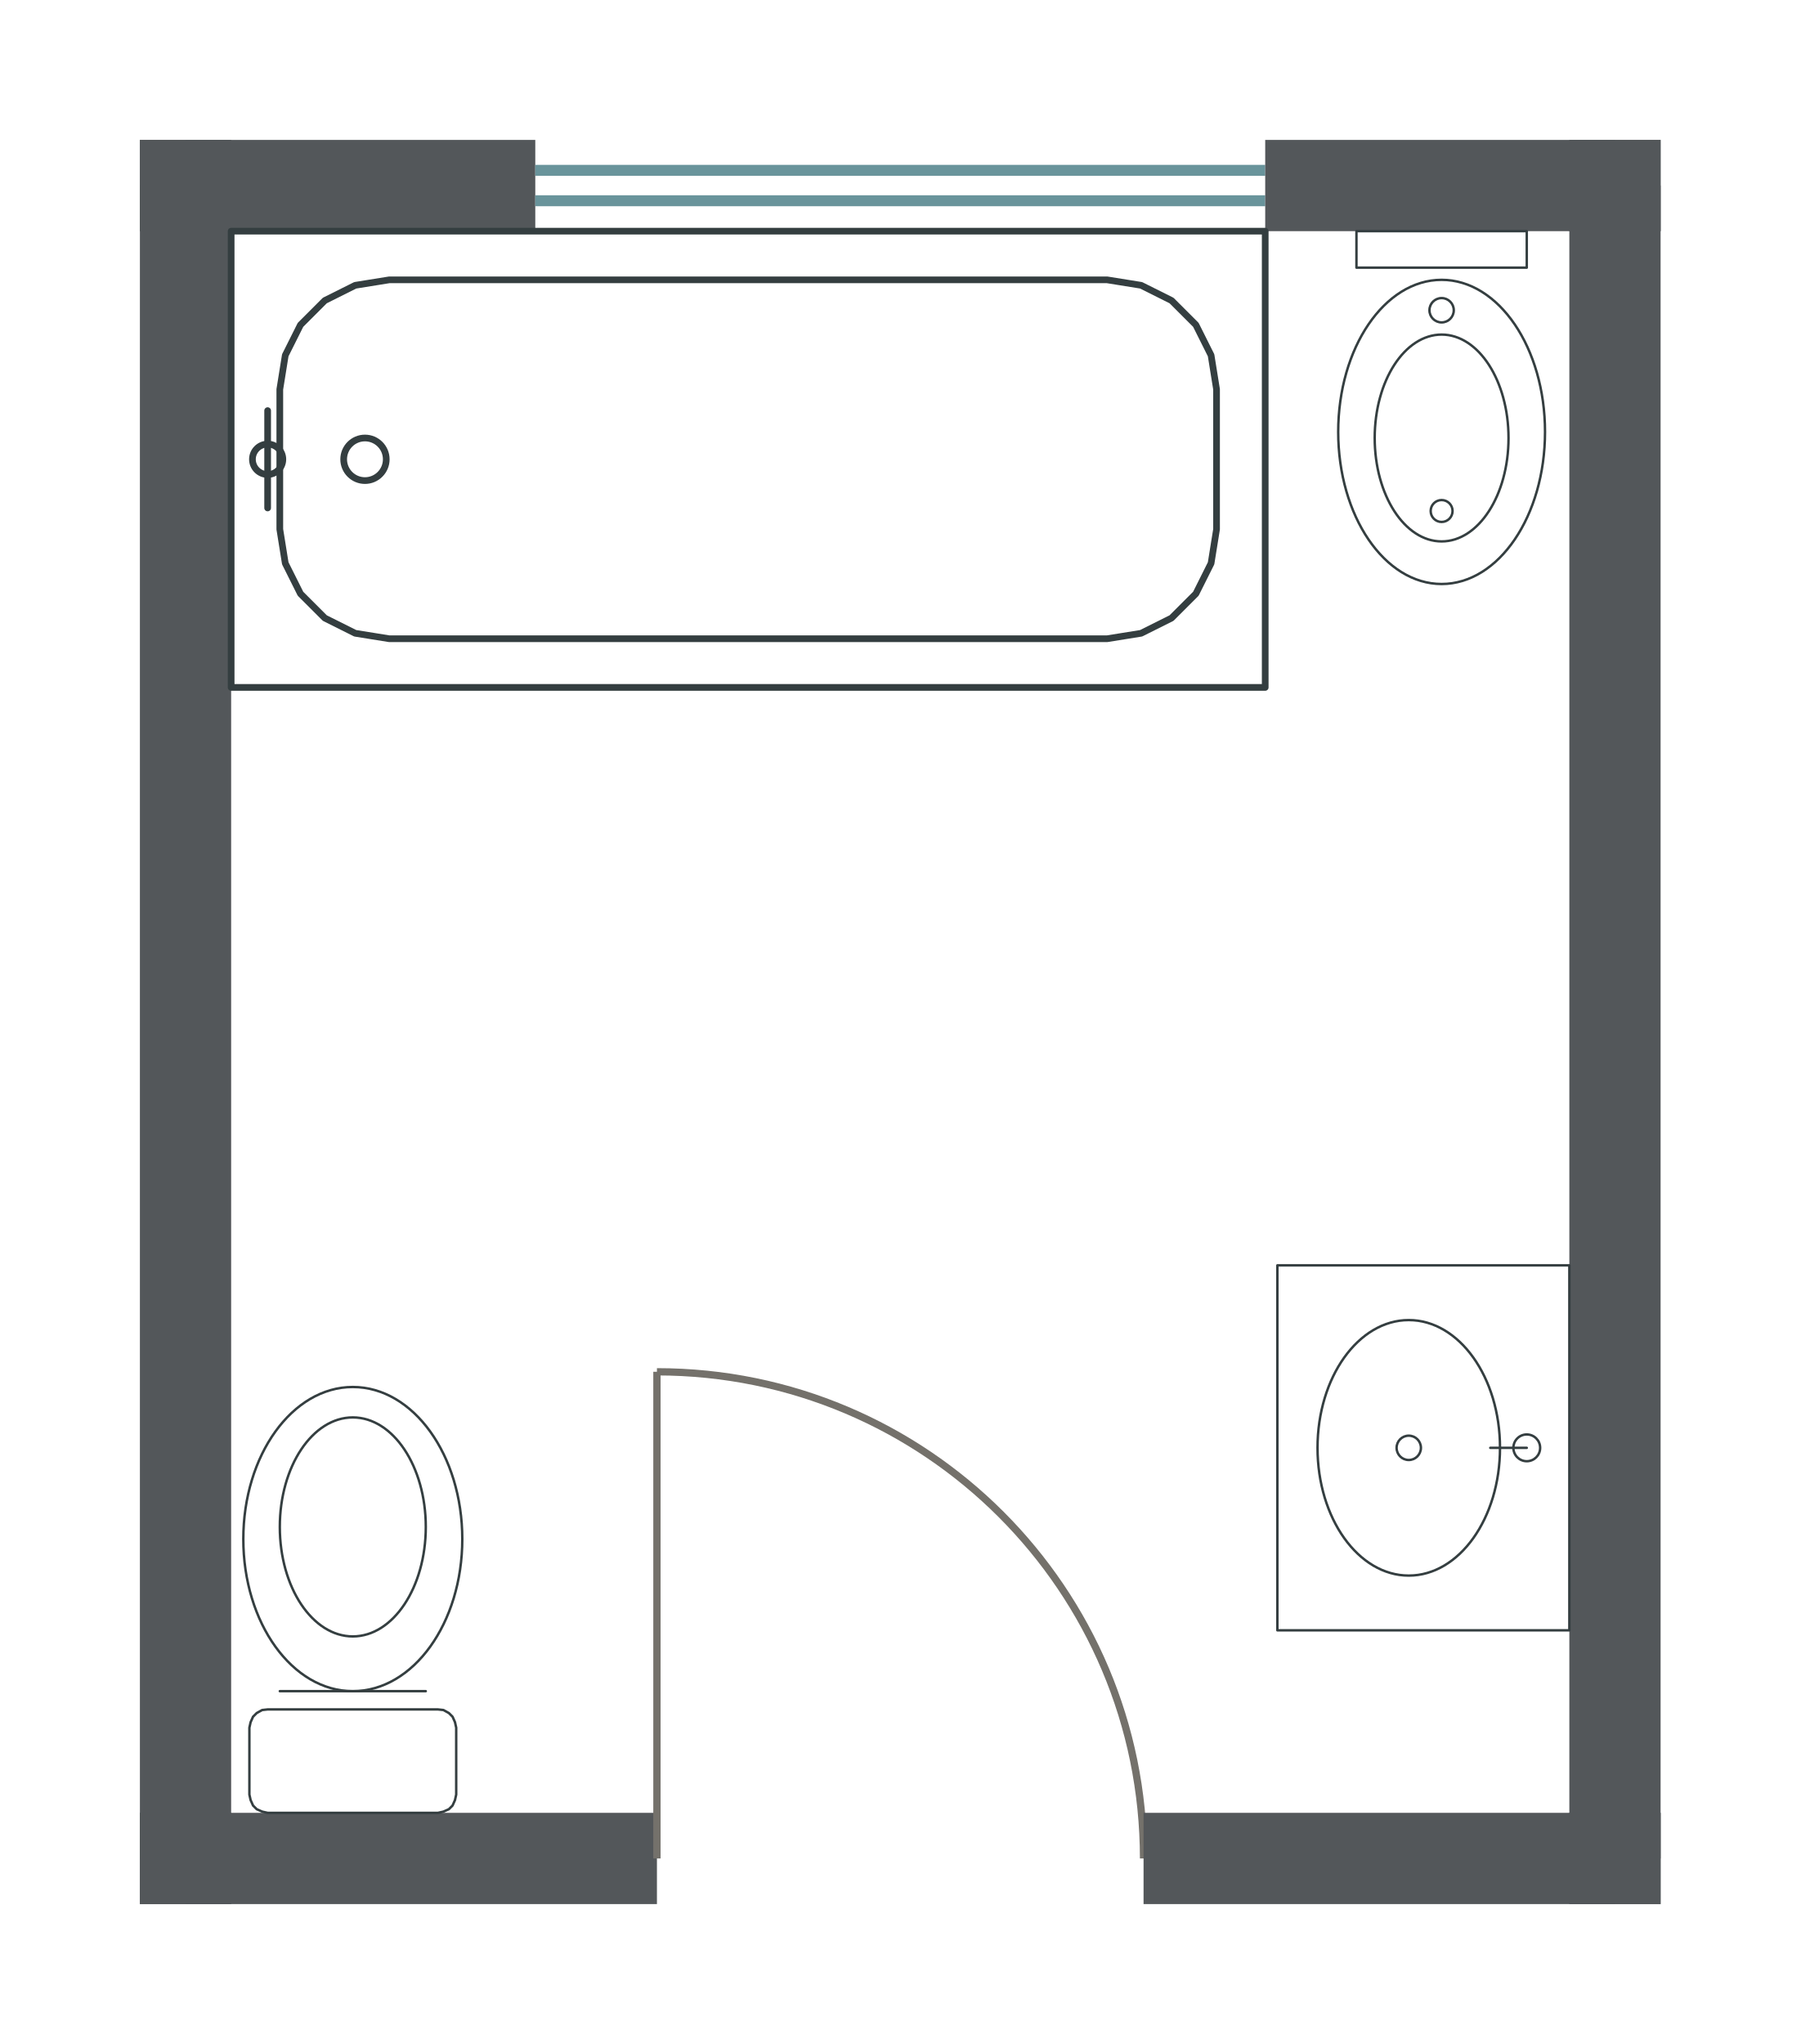
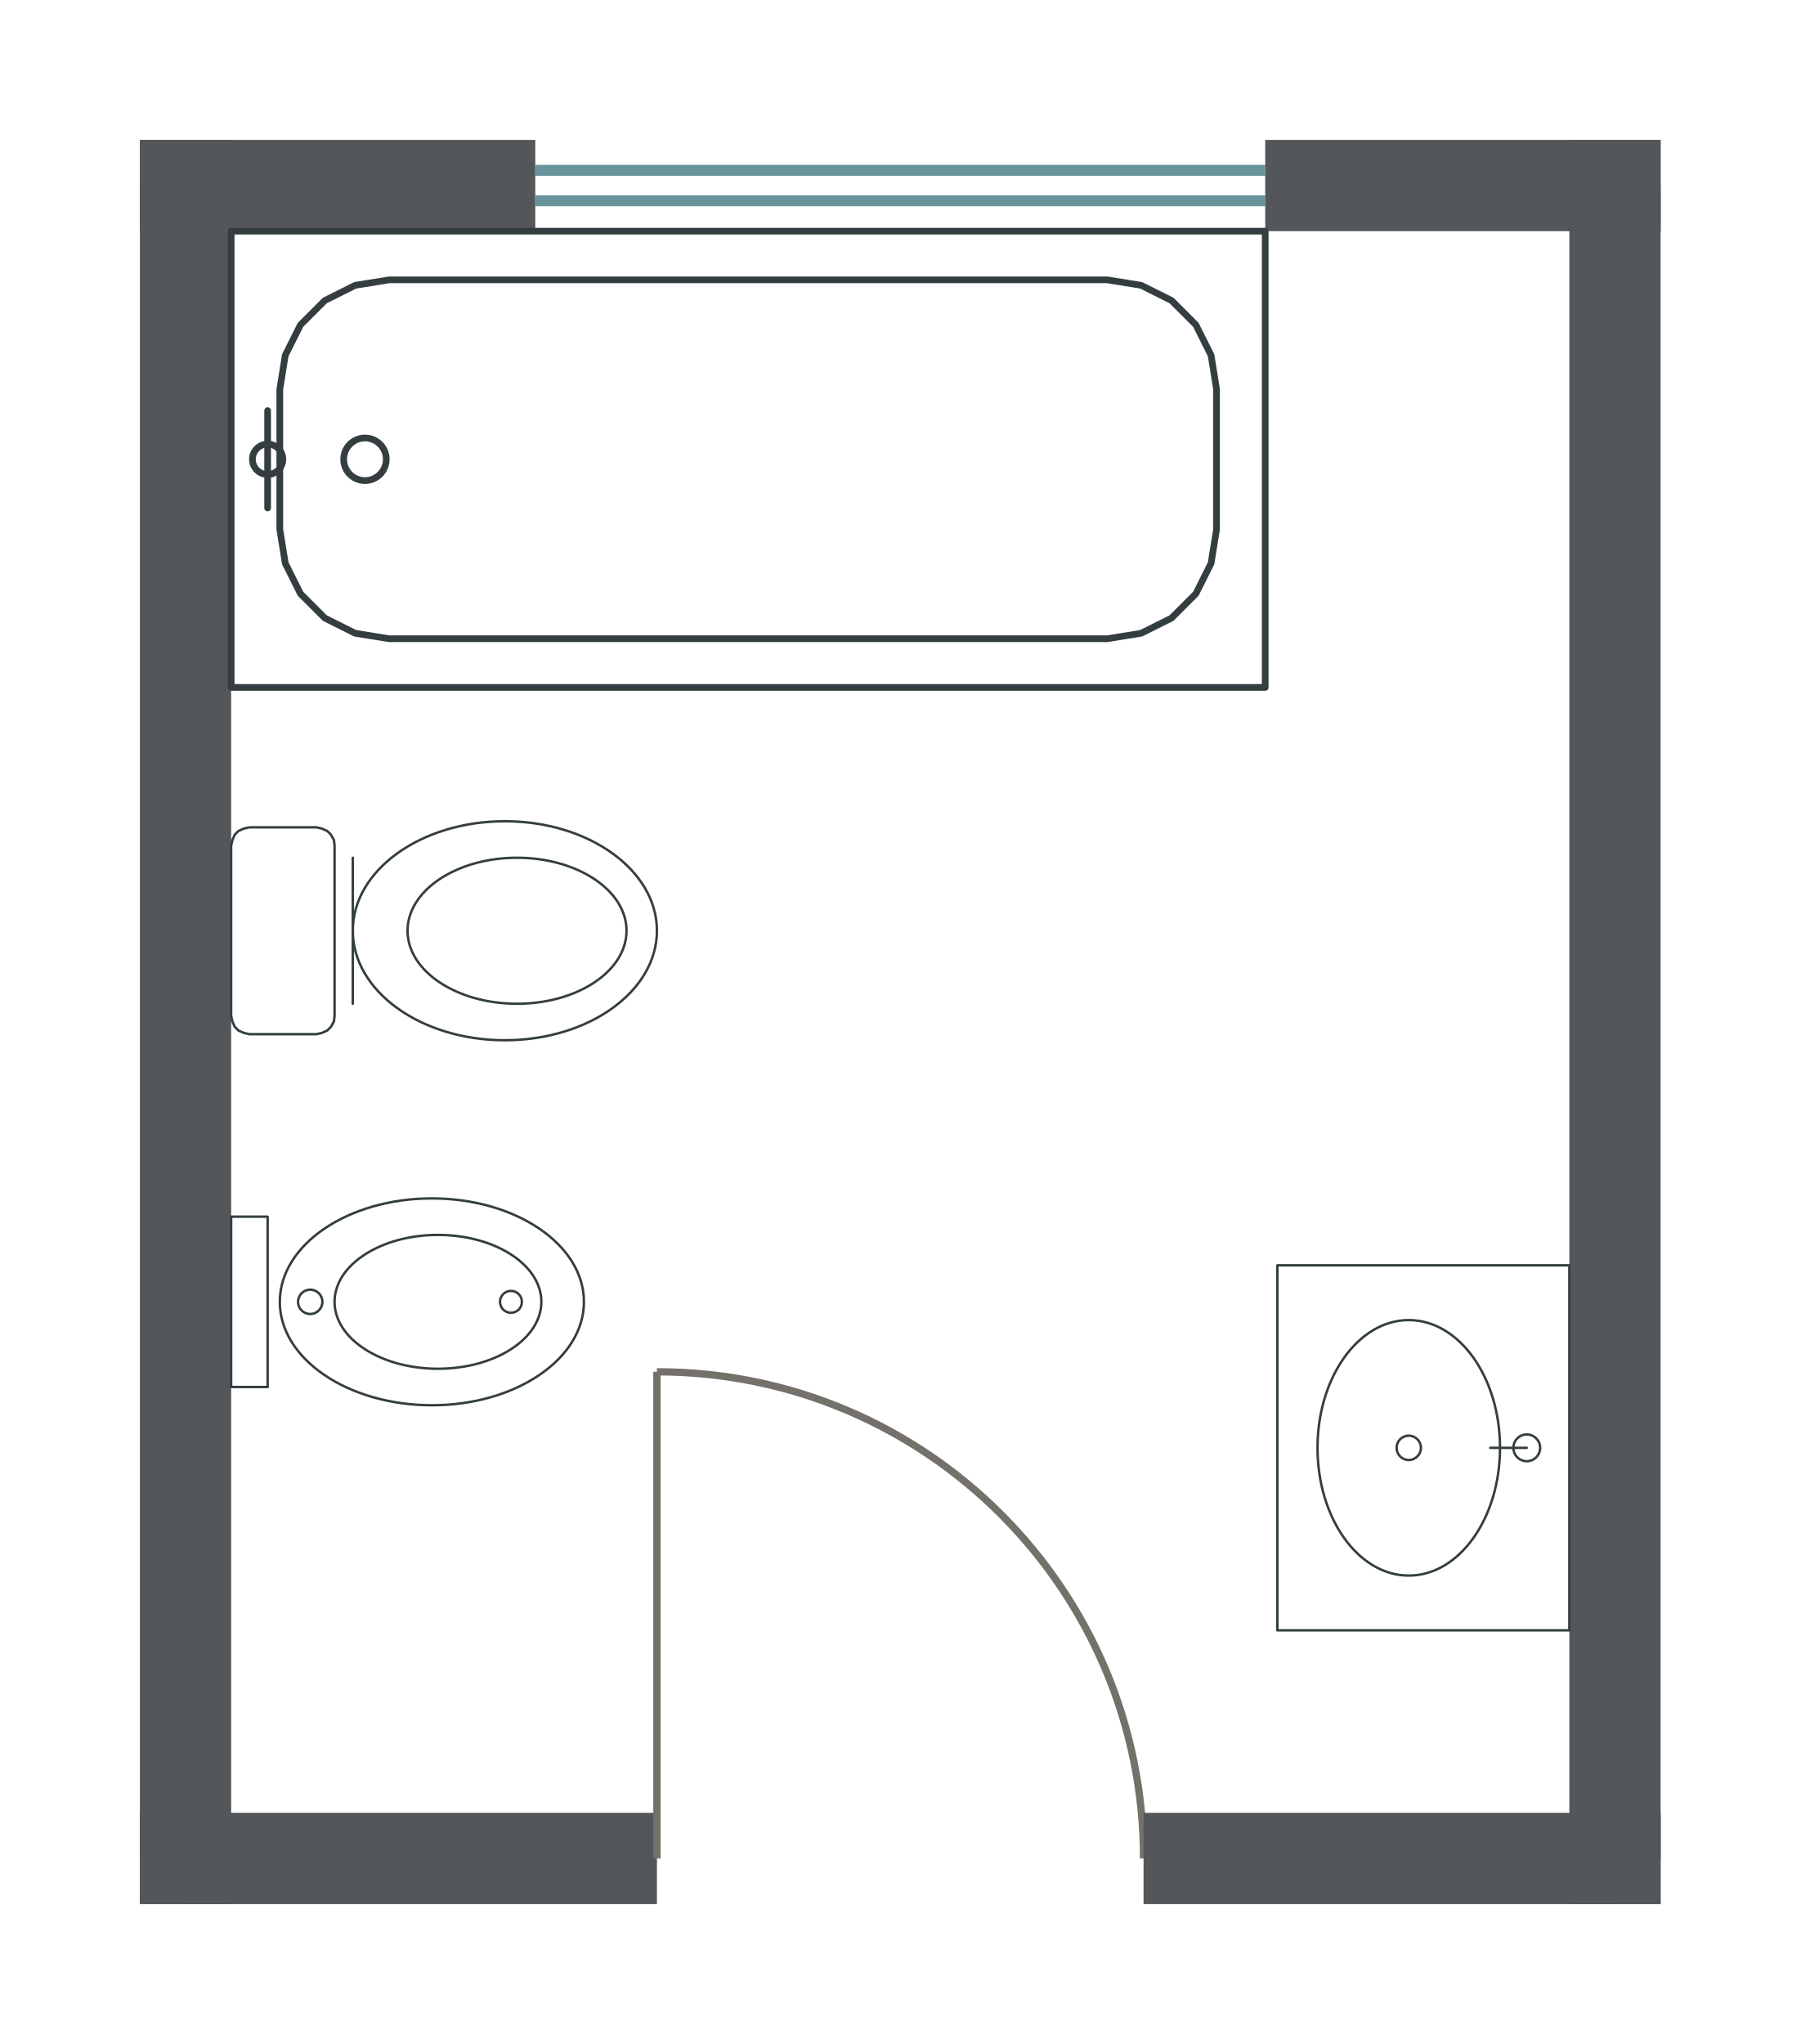
<svg xmlns="http://www.w3.org/2000/svg" viewBox="-0.23 -3.13 2.96 3.36" style="width:100%;height:142px;display:block;background:#f4efe3;border-radius:4px" role="img" aria-label="Planta arquitectónica">
  <line x1="0.075" y1="-0.075" x2="0.075" y2="-2.825" stroke="#53575a" stroke-width="0.15" stroke-linecap="butt" />
  <rect x="0" y="-0.15" width="0.15" height="0.15" fill="#53575a" />
  <rect x="0" y="-2.9" width="0.15" height="0.15" fill="#53575a" />
  <line x1="2.425" y1="-0.075" x2="2.425" y2="-2.825" stroke="#53575a" stroke-width="0.15" stroke-linecap="butt" />
  <rect x="2.35" y="-0.15" width="0.15" height="0.15" fill="#53575a" />
  <rect x="2.35" y="-2.9" width="0.15" height="0.15" fill="#53575a" />
  <line x1="0.075" y1="-0.075" x2="0.85" y2="-0.075" stroke="#53575a" stroke-width="0.15" stroke-linecap="butt" />
  <g transform="translate(0.85 -0.075) rotate(0)" stroke="#74716b" stroke-width=".012" fill="none">
    <path d="M0 0 V-0.8 M0 -0.8 A0.8 0.8 0 0 1 0.8 0" />
  </g>
  <line x1="1.65" y1="-0.075" x2="2.425" y2="-0.075" stroke="#53575a" stroke-width="0.15" stroke-linecap="butt" />
  <rect x="0" y="-0.15" width="0.15" height="0.15" fill="#53575a" />
  <rect x="2.35" y="-0.15" width="0.15" height="0.15" fill="#53575a" />
  <line x1="0.075" y1="-2.825" x2="0.65" y2="-2.825" stroke="#53575a" stroke-width="0.15" stroke-linecap="butt" />
  <g transform="translate(0.65 -2.825) rotate(0)" stroke="#69949b" stroke-width=".018">
    <path d="M0 -.025 H1.2 M0 .025 H1.2" />
  </g>
  <line x1="1.85" y1="-2.825" x2="2.425" y2="-2.825" stroke="#53575a" stroke-width="0.15" stroke-linecap="butt" />
  <rect x="0" y="-2.9" width="0.15" height="0.15" fill="#53575a" />
  <rect x="2.35" y="-2.9" width="0.15" height="0.15" fill="#53575a" />
  <g transform="translate(1.85 -2.75) rotate(-180)" color="#343e40">
    <g fill="none" stroke="currentColor" stroke-width="0.011" stroke-linecap="round" stroke-linejoin="round" vector-effect="non-scaling-stroke">
      <rect x="0" y="-0.75" width="1.7" height="0.75" />
      <polygon points="1.44,-0.08 1.496,-0.089 1.546,-0.114 1.586,-0.154 1.611,-0.204 1.62,-0.26 1.62,-0.49 1.611,-0.546 1.586,-0.596 1.546,-0.636 1.496,-0.661 1.44,-0.67 0.26,-0.67 0.204,-0.661 0.154,-0.636 0.114,-0.596 0.089,-0.546 0.08,-0.49 0.08,-0.26 0.089,-0.204 0.114,-0.154 0.154,-0.114 0.204,-0.089 0.26,-0.08" />
      <circle cx="1.48" cy="-0.375" r="0.035" />
      <circle cx="1.64" cy="-0.375" r="0.025" />
      <line x1="1.64" y1="-0.295" x2="1.64" y2="-0.455" />
    </g>
  </g>
  <g transform="translate(2.35 -0.45) rotate(-90)" color="#343e40">
    <g fill="none" stroke="currentColor" stroke-width="0.004" stroke-linecap="round" stroke-linejoin="round" vector-effect="non-scaling-stroke">
      <rect x="0" y="-0.48" width="0.6" height="0.48" />
      <ellipse cx="0.3" cy="-0.264" rx="0.21" ry="0.15" transform="rotate(0.000 0.3 -0.264)" />
      <circle cx="0.3" cy="-0.264" r="0.02" />
      <circle cx="0.3" cy="-0.07" r="0.022" />
      <line x1="0.3" y1="-0.07" x2="0.3" y2="-0.13" />
    </g>
  </g>
-   <g transform="translate(0.15 -0.15) rotate(0)" color="#343e40">
+   <g transform="translate(0.15 -1.8) rotate(-270)" color="#343e40">
    <g fill="none" stroke="currentColor" stroke-width="0.004" stroke-linecap="round" stroke-linejoin="round" vector-effect="non-scaling-stroke">
      <polygon points="0.34,0 0.349,-0.002 0.358,-0.006 0.364,-0.012 0.368,-0.021 0.37,-0.03 0.37,-0.14 0.368,-0.149 0.364,-0.158 0.358,-0.164 0.349,-0.169 0.34,-0.17 0.06,-0.17 0.051,-0.169 0.042,-0.164 0.036,-0.158 0.032,-0.149 0.03,-0.14 0.03,-0.03 0.032,-0.021 0.036,-0.012 0.042,-0.006 0.051,-0.002 0.06,0" />
      <ellipse cx="0.2" cy="-0.45" rx="0.18" ry="0.25" transform="rotate(0.000 0.2 -0.45)" />
      <ellipse cx="0.2" cy="-0.47" rx="0.12" ry="0.18" transform="rotate(0.000 0.2 -0.47)" />
      <line x1="0.08" y1="-0.2" x2="0.32" y2="-0.2" />
    </g>
  </g>
-   <g transform="translate(2.33 -2.75) rotate(-180)" color="#343e40">
+   <g transform="translate(0.15 -1.18) rotate(-270)" color="#343e40">
    <g fill="none" stroke="currentColor" stroke-width="0.004" stroke-linecap="round" stroke-linejoin="round" vector-effect="non-scaling-stroke">
      <rect x="0.05" y="-0.06" width="0.28" height="0.06" />
      <ellipse cx="0.19" cy="-0.33" rx="0.17" ry="0.25" transform="rotate(0.000 0.19 -0.33)" />
      <ellipse cx="0.19" cy="-0.34" rx="0.11" ry="0.17" transform="rotate(0.000 0.19 -0.34)" />
      <circle cx="0.19" cy="-0.13" r="0.02" />
      <circle cx="0.19" cy="-0.46" r="0.018" />
    </g>
  </g>
</svg>
